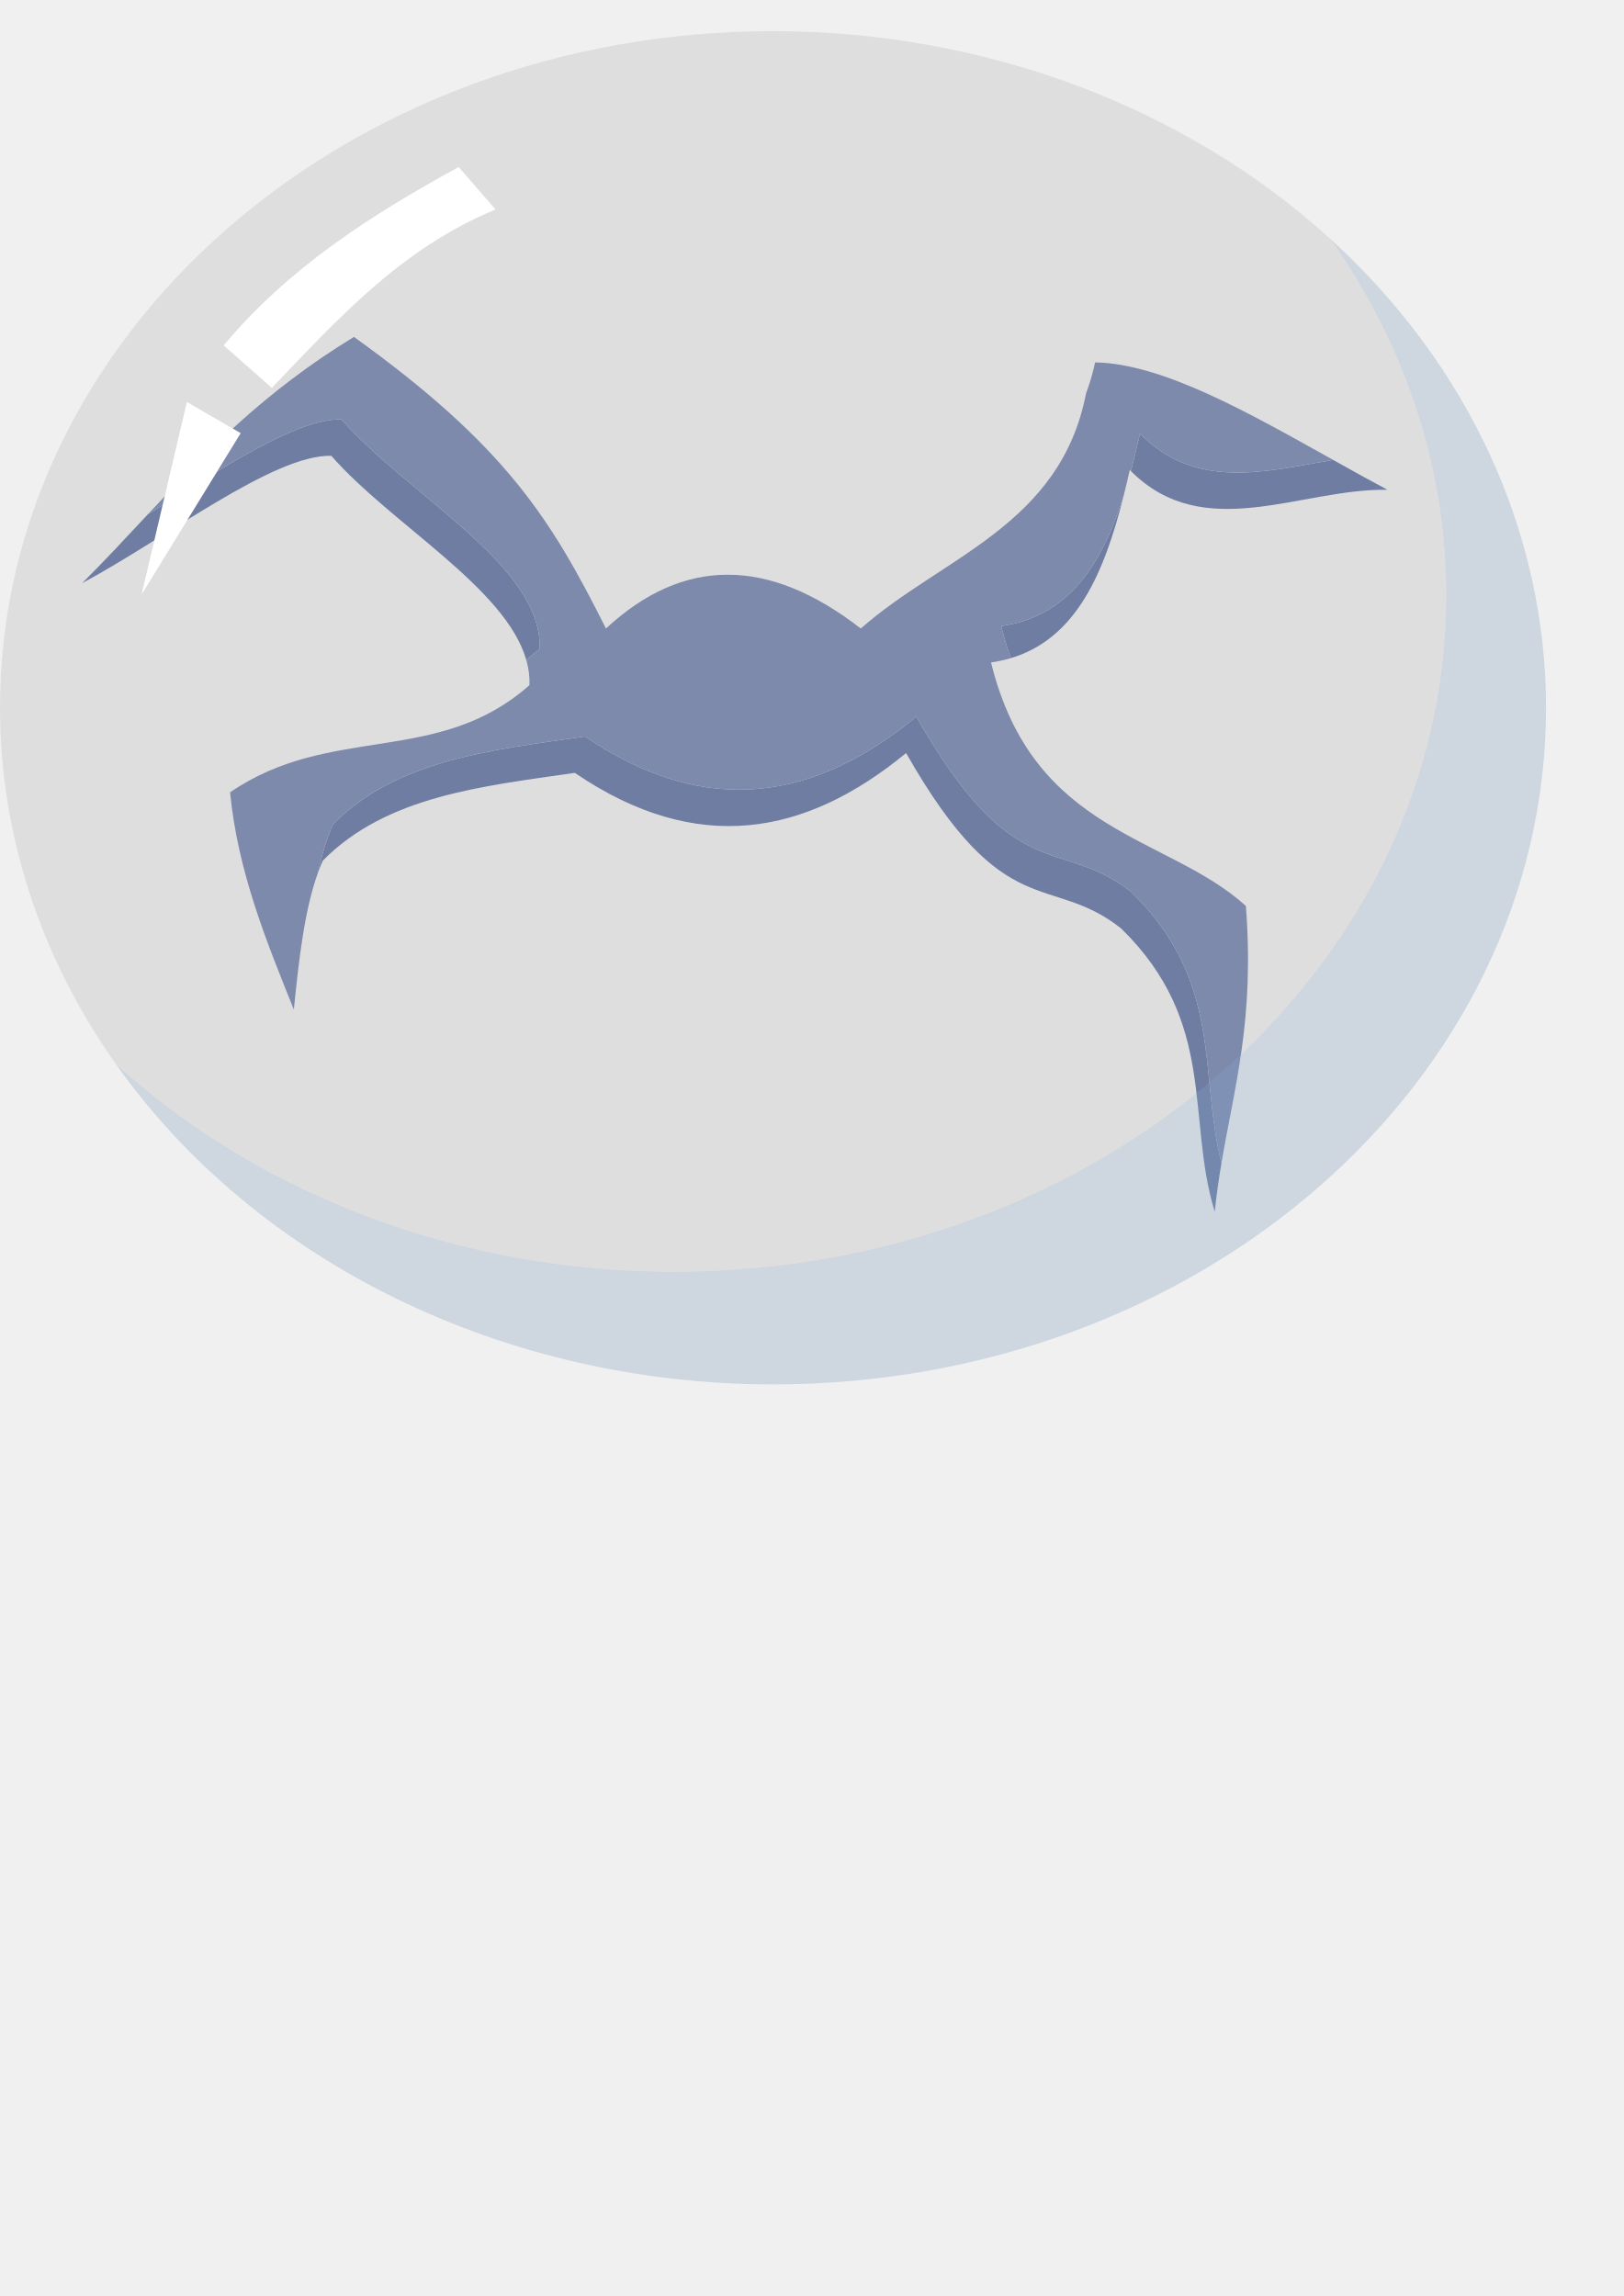
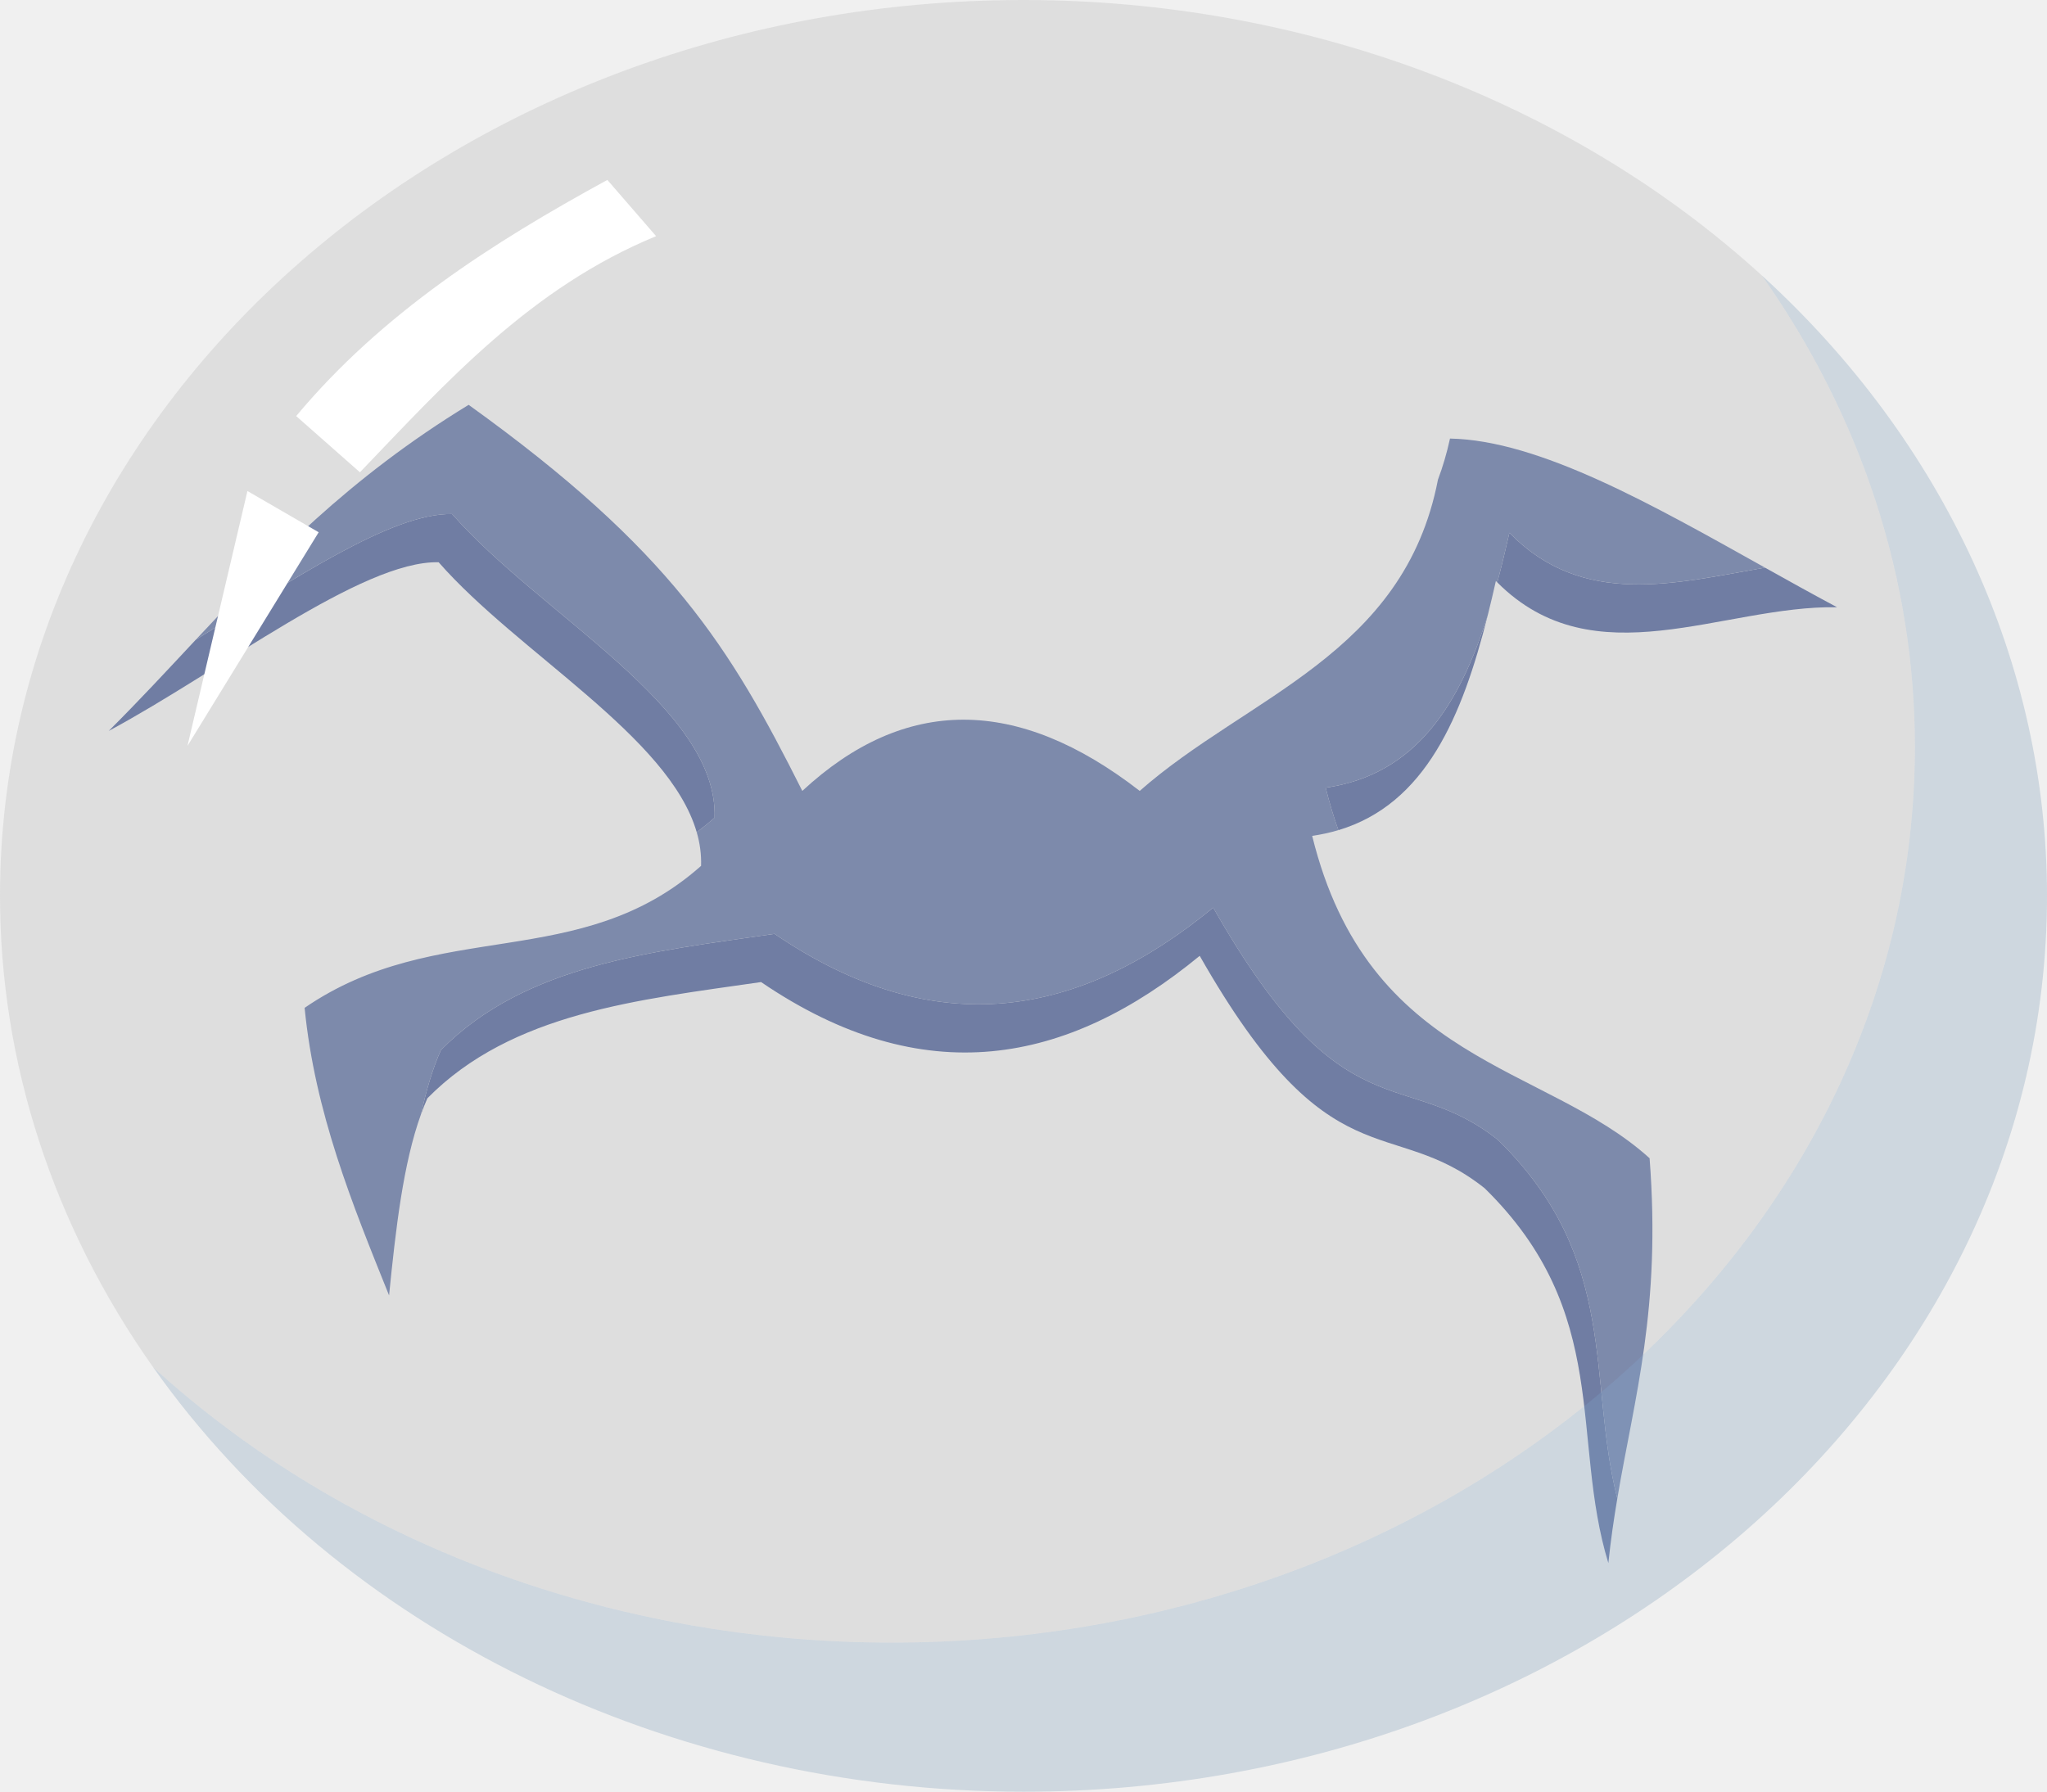
- <svg xmlns="http://www.w3.org/2000/svg" width="210mm" height="297mm" viewBox="0 0 210 297" version="1.1" id="svg1">
+ <svg xmlns="http://www.w3.org/2000/svg" width="199.953mm" height="175.051mm" viewBox="0 0 199.953 175.051" version="1.1" id="svg1">
  <defs id="defs1" />
-   <g id="layer1">
+   <g id="layer1" transform="translate(0,-4.028178)">
    <path d="m 68.057,85.341 c 0.586,-0.44 1.167,-0.914 1.744,-1.426 C 70.159,73.137 52.818,64.129 44.166,54.251 38.237,54.112 28.4,60.812 19.123,66.531 c -2.782,2.978 -5.544,5.96 -8.503,8.909 10.965,-5.883 24.724,-16.656 32.227,-16.48 7.759,8.858 22.507,17.017 25.21,26.38 z" style="fill:#6c7ca9;stroke-width:0.265" id="path6" />
    <path d="m 172.406,59.487 c -8.806,1.528 -17.776,3.952 -24.967,-3.404 -0.371,1.644 -0.76,3.266 -1.183,4.846 9.482,9.507 22.014,2.235 33.19,2.426 -2.328,-1.24 -4.682,-2.551 -7.039,-3.868 z" style="fill:#6c7ca9;stroke-width:0.265" id="path5" />
    <path d="m 145.33,64.122 c -2.75,8.712 -7,15.59 -15.836,16.864 0.364,1.478 0.78,2.858 1.242,4.149 8.51,-2.549 12.105,-11.104 14.594,-21.013 z" style="fill:#6c7ca9;stroke-width:0.265" id="path4" />
    <path d="m 157.981,150.436 c -2.96,-11.676 0.271,-23.351 -11.641,-35.027 -9.22,-7.326 -15.044,-0.217 -27.832,-22.706 -12.947,10.647 -26.975,13.367 -42.847,2.564 -12.033,1.74 -24.344,2.992 -32.593,11.353 -0.813,1.832 -1.437,3.948 -1.936,6.25 0.193,-0.533 0.398,-1.047 0.617,-1.541 8.249,-8.361 20.561,-9.613 32.593,-11.353 15.872,10.803 29.9,8.084 42.847,-2.563 12.788,22.488 18.612,15.38 27.832,22.705 12.454,12.207 8.355,24.414 12.085,36.622 0.229,-2.205 0.533,-4.285 0.874,-6.303 z" style="fill:#6c7ca9;stroke-width:0.265" id="path3" />
    <path d="m 140.46,50.894 c -3.316,17.111 -18.624,21.14 -29.131,30.406 -11.963,-9.277 -22.949,-9.277 -32.959,0 C 71.318,67.257 65.522,57.768 45.777,43.58 34.033,50.754 26.504,58.63 19.123,66.531 28.4,60.812 38.237,54.112 44.166,54.251 c 8.652,9.877 25.993,18.885 25.635,29.663 -0.577,0.512 -1.158,0.987 -1.744,1.426 0.311,1.077 0.462,2.171 0.425,3.283 -11.824,10.507 -25.737,4.955 -38.727,13.871 1.006,10.238 4.65,19.156 8.25,28.098 0.651,-6.494 1.374,-12.88 3.126,-17.722 0.5,-2.302 1.123,-4.418 1.936,-6.25 8.249,-8.361 20.56,-9.613 32.593,-11.353 15.872,10.803 29.9,8.084 42.847,-2.564 12.788,22.488 18.612,15.38 27.832,22.706 11.912,11.676 8.681,23.351 11.641,35.027 1.691,-10.016 4.287,-18.524 3.154,-33.248 -10.203,-9.244 -27.476,-9.218 -32.959,-31.495 0.9,-0.13 1.752,-0.318 2.561,-0.56 -0.462,-1.291 -0.878,-2.671 -1.242,-4.149 8.835,-1.274 13.086,-8.152 15.836,-16.864 0.275,-1.096 0.537,-2.208 0.79,-3.33 0.045,0.046 0.09,0.092 0.136,0.137 0.423,-1.58 0.812,-3.202 1.183,-4.846 7.191,7.356 16.161,4.931 24.967,3.404 -10.982,-6.139 -22.025,-12.441 -30.769,-12.61 -0.31,1.428 -0.706,2.763 -1.177,4.017 z" style="fill:#7c8bb3;stroke-width:0.265" id="path2" />
    <path d="M 172.089,30.931 A 99.977,87.525 0 0 1 187.05,76.987 99.977,87.525 0 0 1 87.073,164.512 99.977,87.525 0 0 1 14.96,137.61 99.977,87.525 0 0 0 99.976,179.079 99.977,87.525 0 0 0 199.953,91.554 99.977,87.525 0 0 0 172.089,30.931 Z" style="fill:#86a0b9;fill-opacity:0.319;stroke-width:0.265" id="path11" />
    <path d="M 172.089,30.931 A 99.977,87.525 0 0 0 99.976,4.028 99.977,87.525 0 0 0 0,91.554 99.977,87.525 0 0 0 14.96,137.61 99.977,87.525 0 0 0 87.073,164.512 99.977,87.525 0 0 0 187.05,76.987 99.977,87.525 0 0 0 172.089,30.931 Z" style="fill:#808080;fill-opacity:0.164;stroke-width:0.265" id="path10" />
    <path style="fill:#ffffff;fill-opacity:1;stroke-width:0.265" d="m 59.327,21.607 4.761,5.493 C 51.819,32.165 43.646,41.327 35.157,50.171 l -6.226,-5.493 C 37.308,34.647 48.048,27.768 59.327,21.607 Z" id="path8" />
    <path style="fill:#ffffff;fill-opacity:1;stroke-width:0.265" d="m 18.311,76.905 5.859,-24.903 6.958,4.028 z" id="path9" />
    <rect style="fill:#86a0b9;fill-opacity:0;stroke-width:0.265" id="rect11" width="111.329" height="112.428" x="42.481" y="31.494" />
  </g>
</svg>
